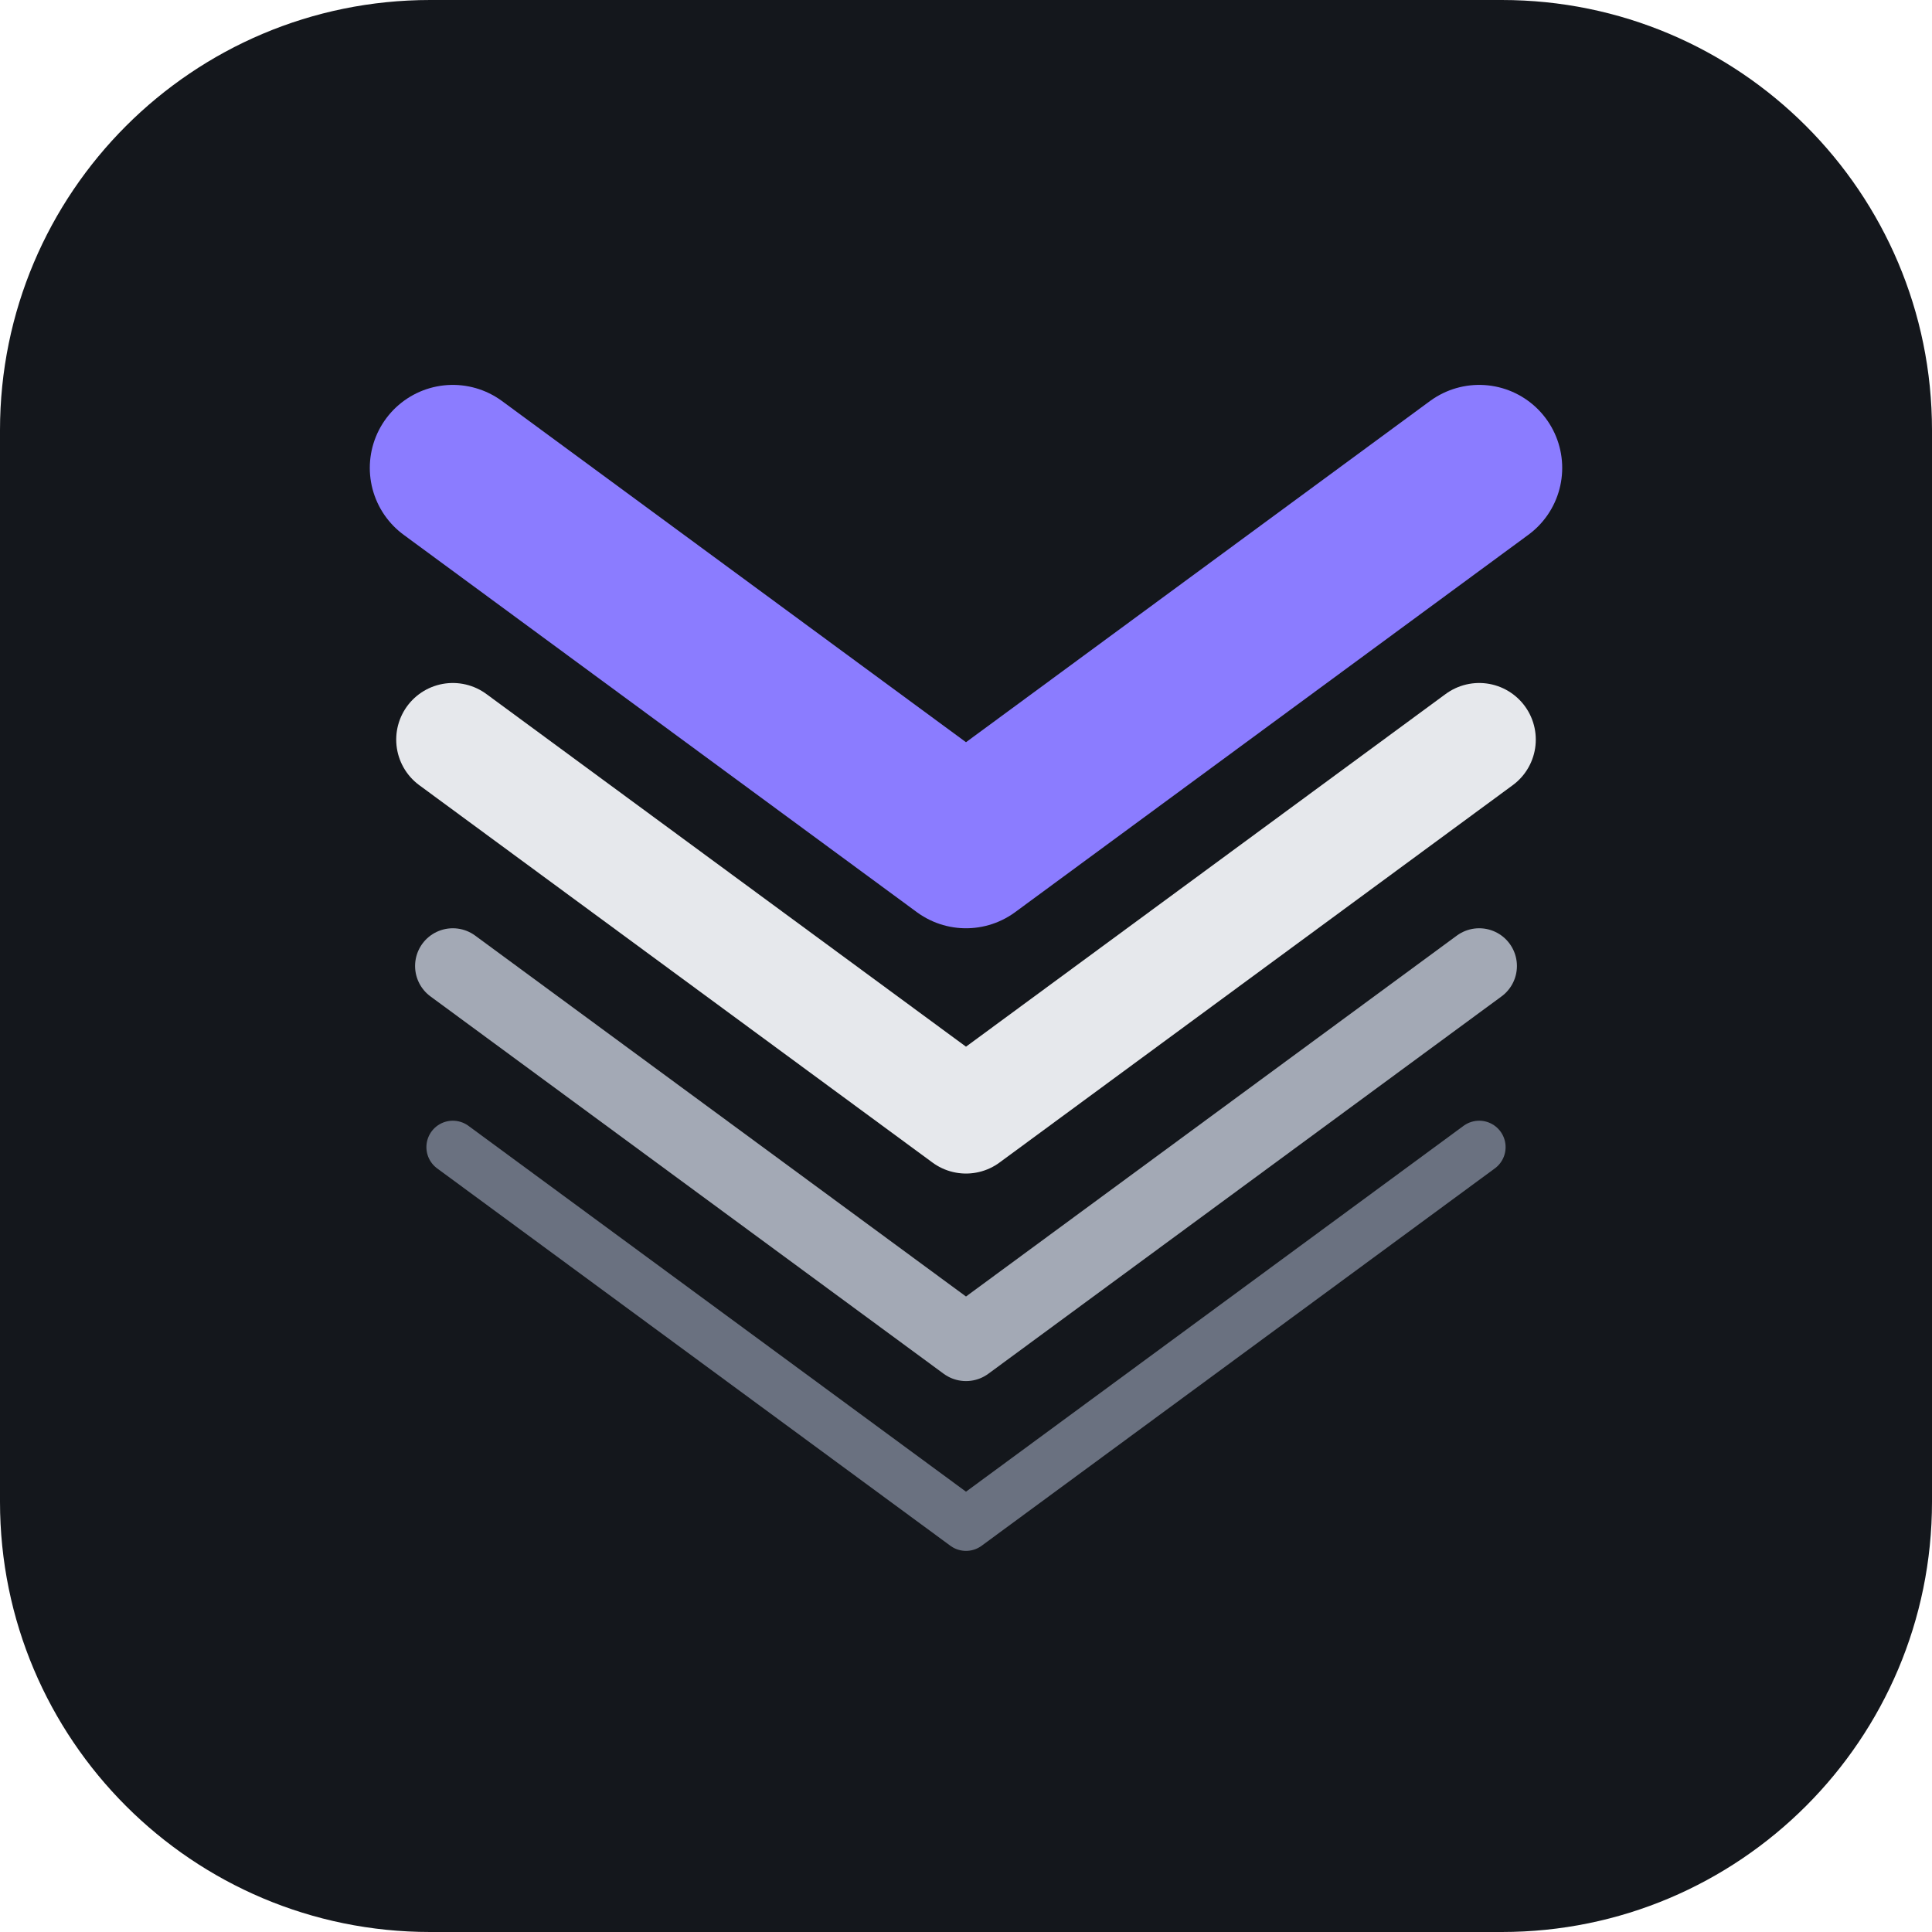
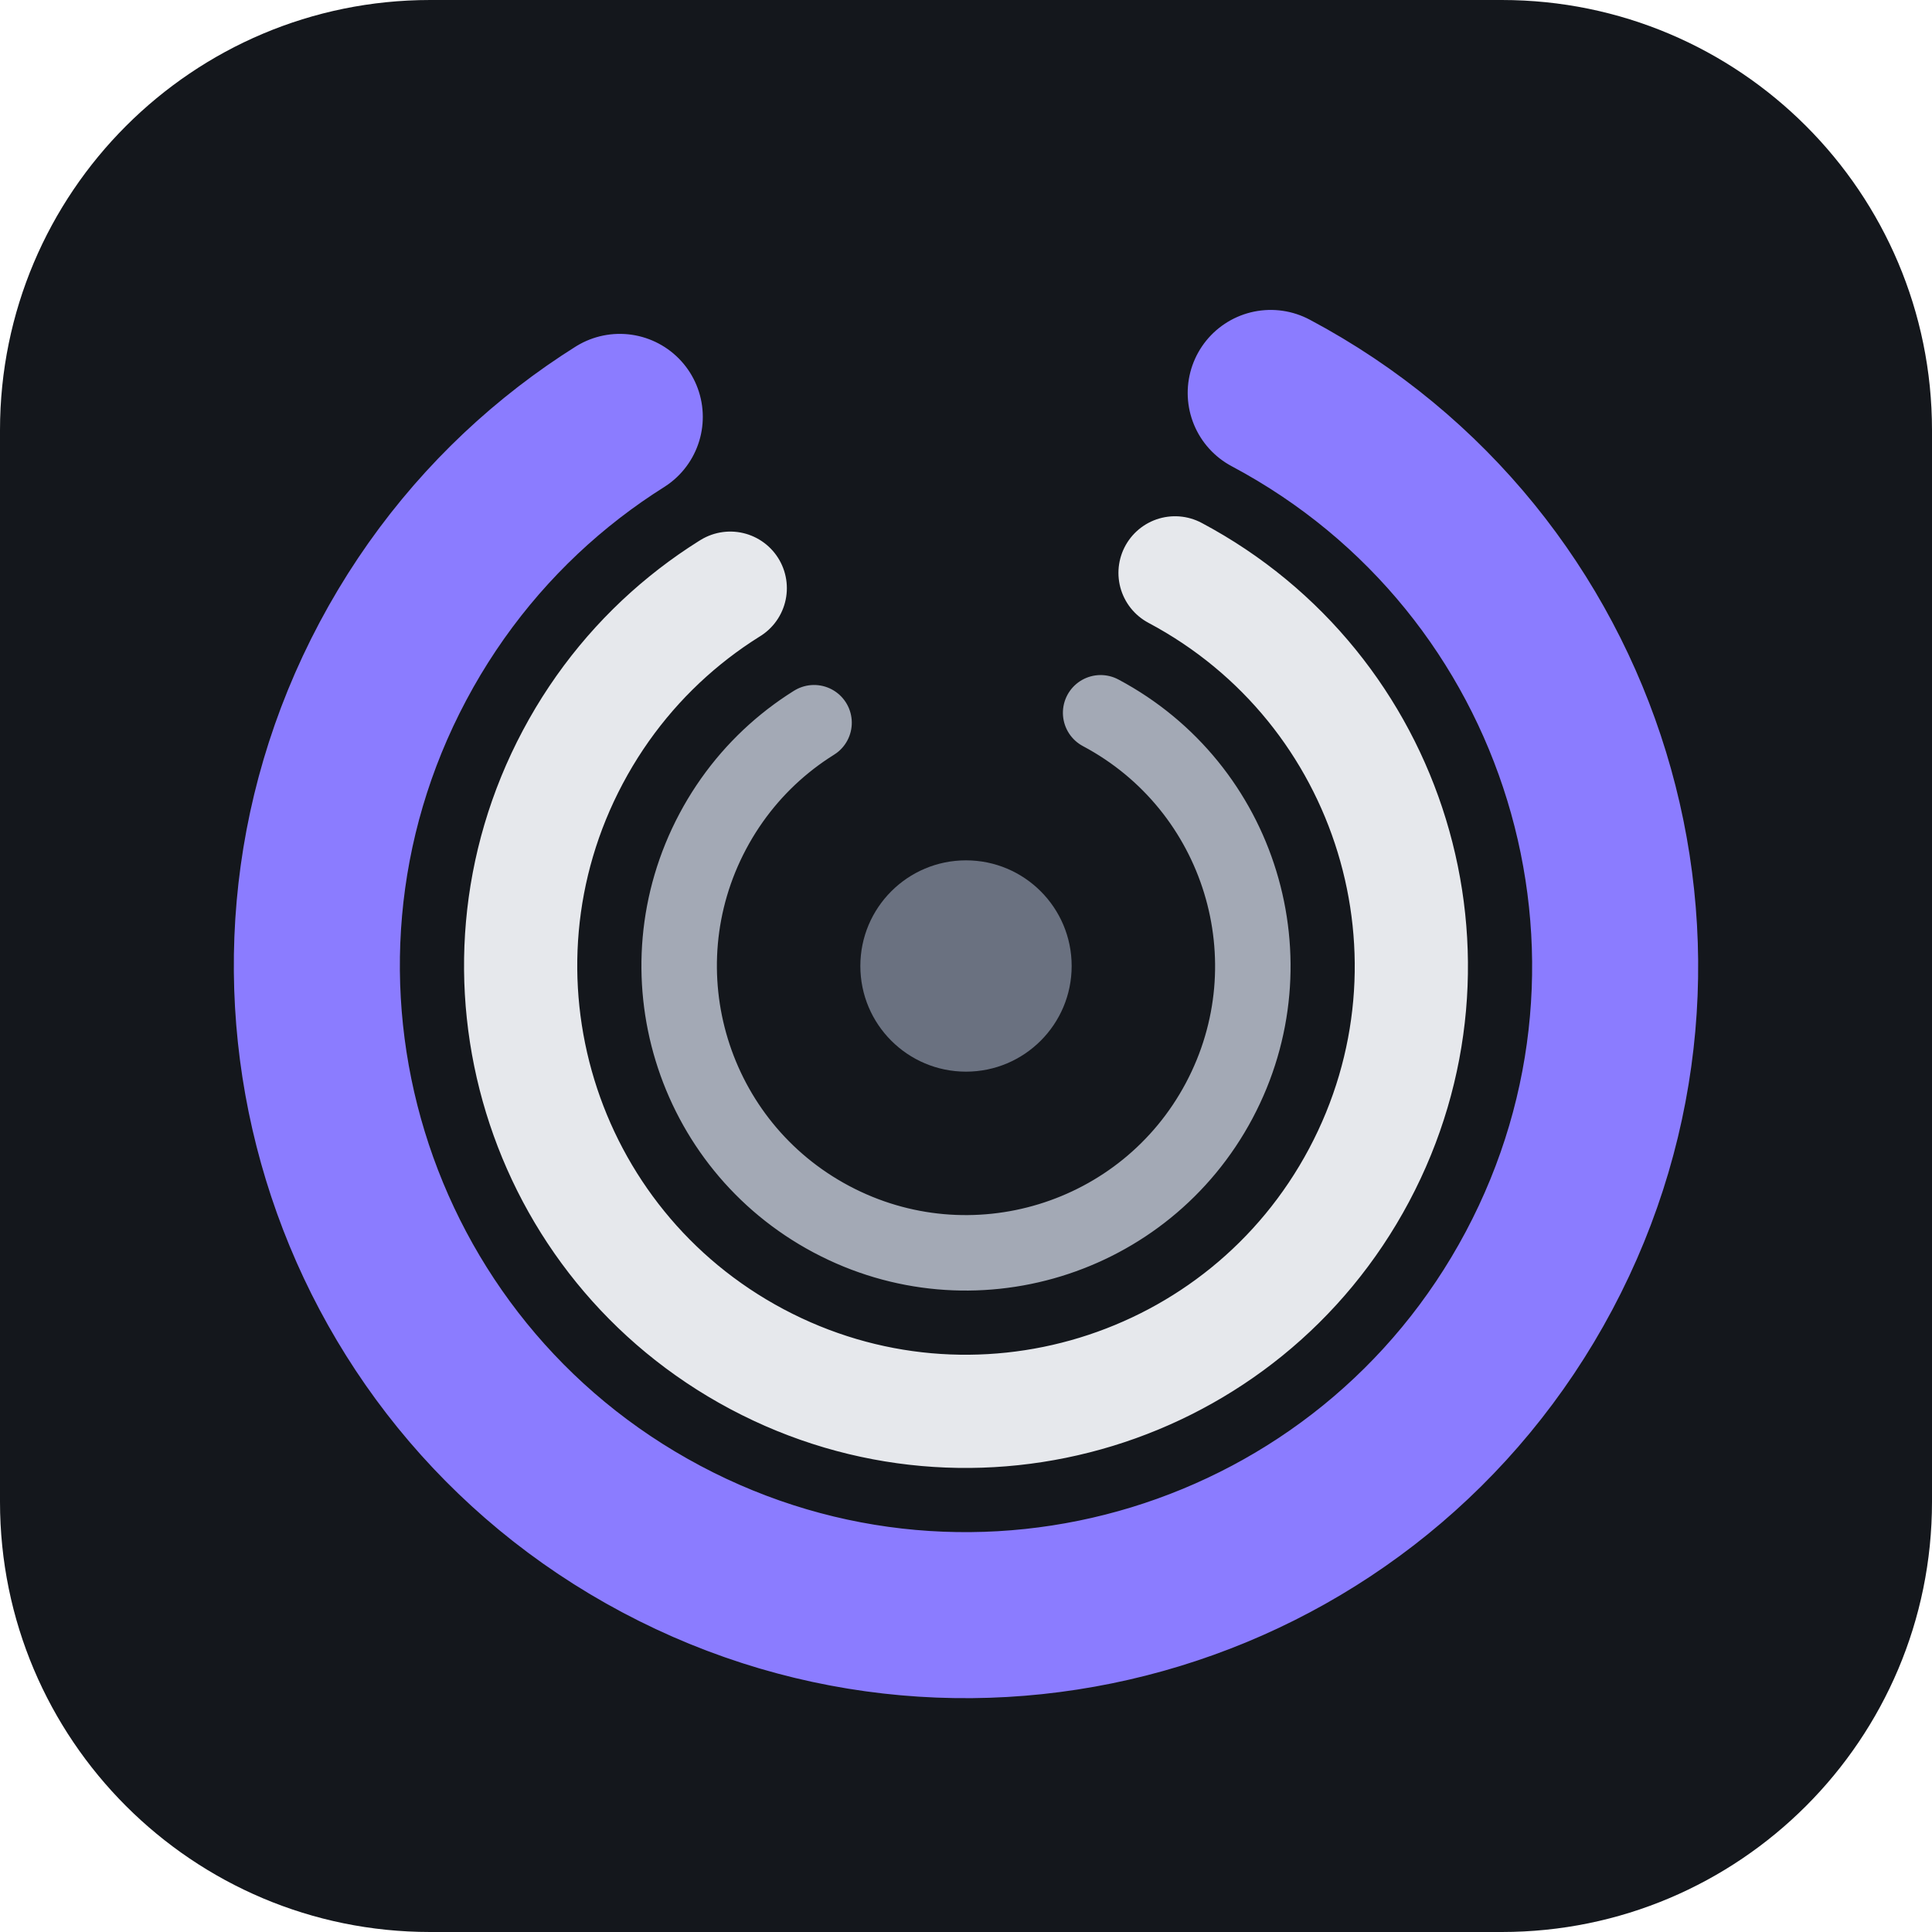
<svg xmlns="http://www.w3.org/2000/svg" viewBox="0 0 512 512" role="img" aria-label="Varve">
  <rect width="512" height="512" rx="114" fill="#14171C" />
-   <g fill="none" stroke-linecap="round" stroke-linejoin="round">
-     <path d="M120 124 L256 224 L392 124" stroke="#8B7CFF" stroke-width="44" />
-     <path d="M120 196 L256 296 L392 196" stroke="#E6E8EC" stroke-width="30" />
-     <path d="M120 256 L256 356 L392 256" stroke="#A3A9B5" stroke-width="20" />
-     <path d="M120 304 L256 404 L392 304" stroke="#6A7180" stroke-width="14" />
+   <g fill="none" stroke-linecap="round" transform="rotate(-62 256 256)">
+     <circle cx="256" cy="256" r="172" stroke="#8B7CFF" stroke-width="44" stroke-dasharray="900 1081" />
+     <circle cx="256" cy="256" r="118" stroke="#E6E8EC" stroke-width="30" stroke-dasharray="618 741" />
+     <circle cx="256" cy="256" r="76" stroke="#A3A9B5" stroke-width="20" stroke-dasharray="398 478" />
  </g>
+   <circle cx="256" cy="256" r="28" fill="#6A7180" />
</svg>
